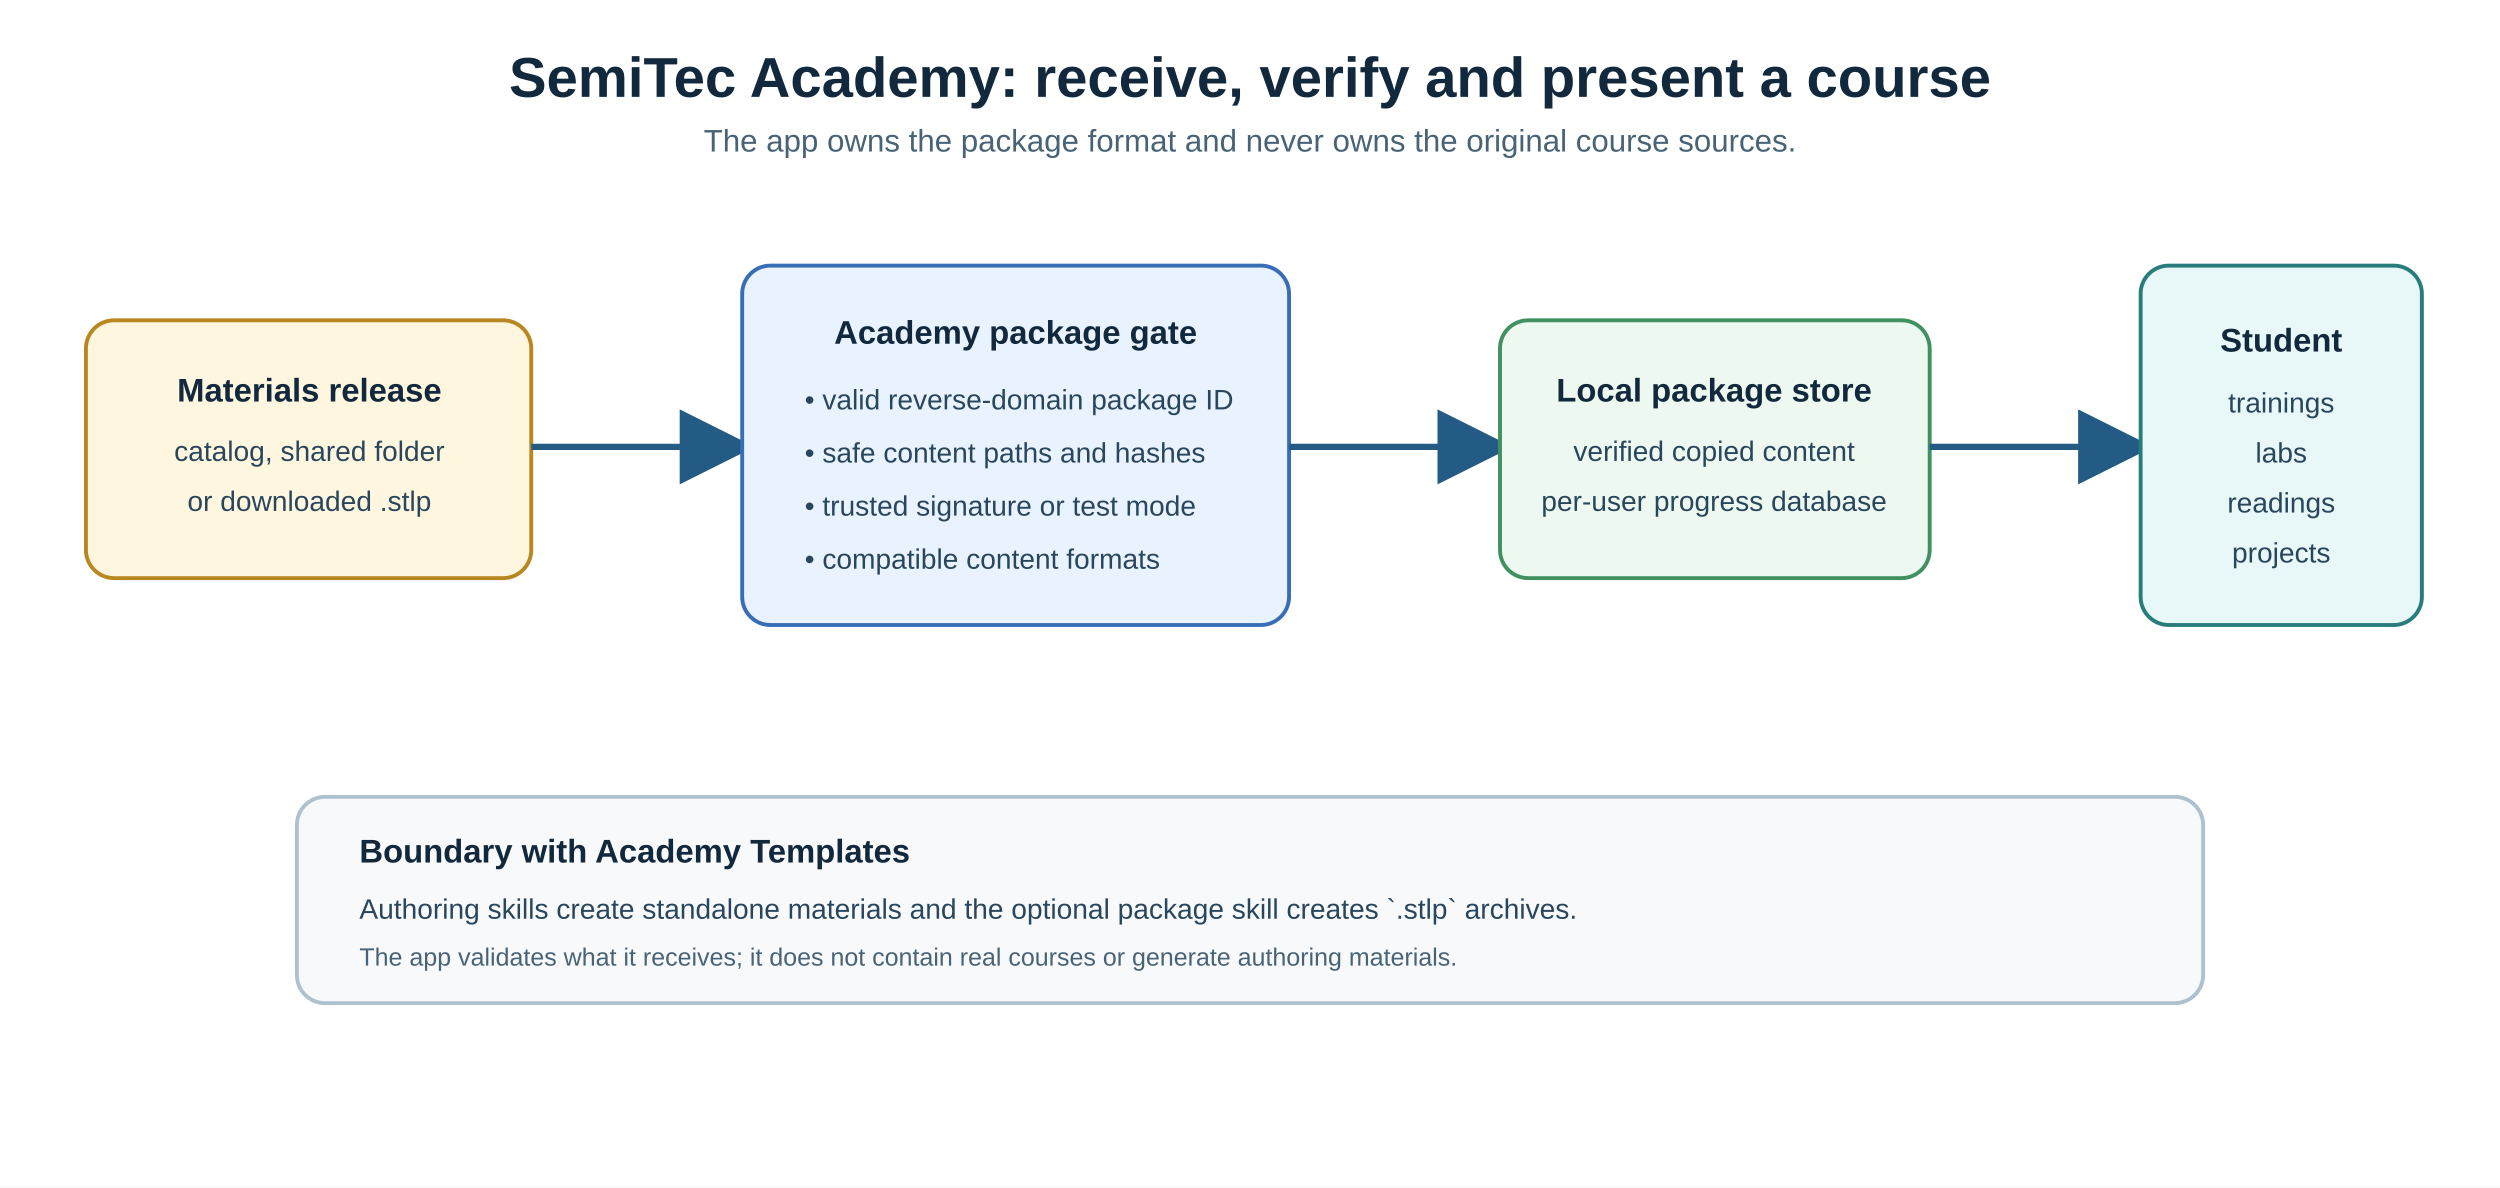
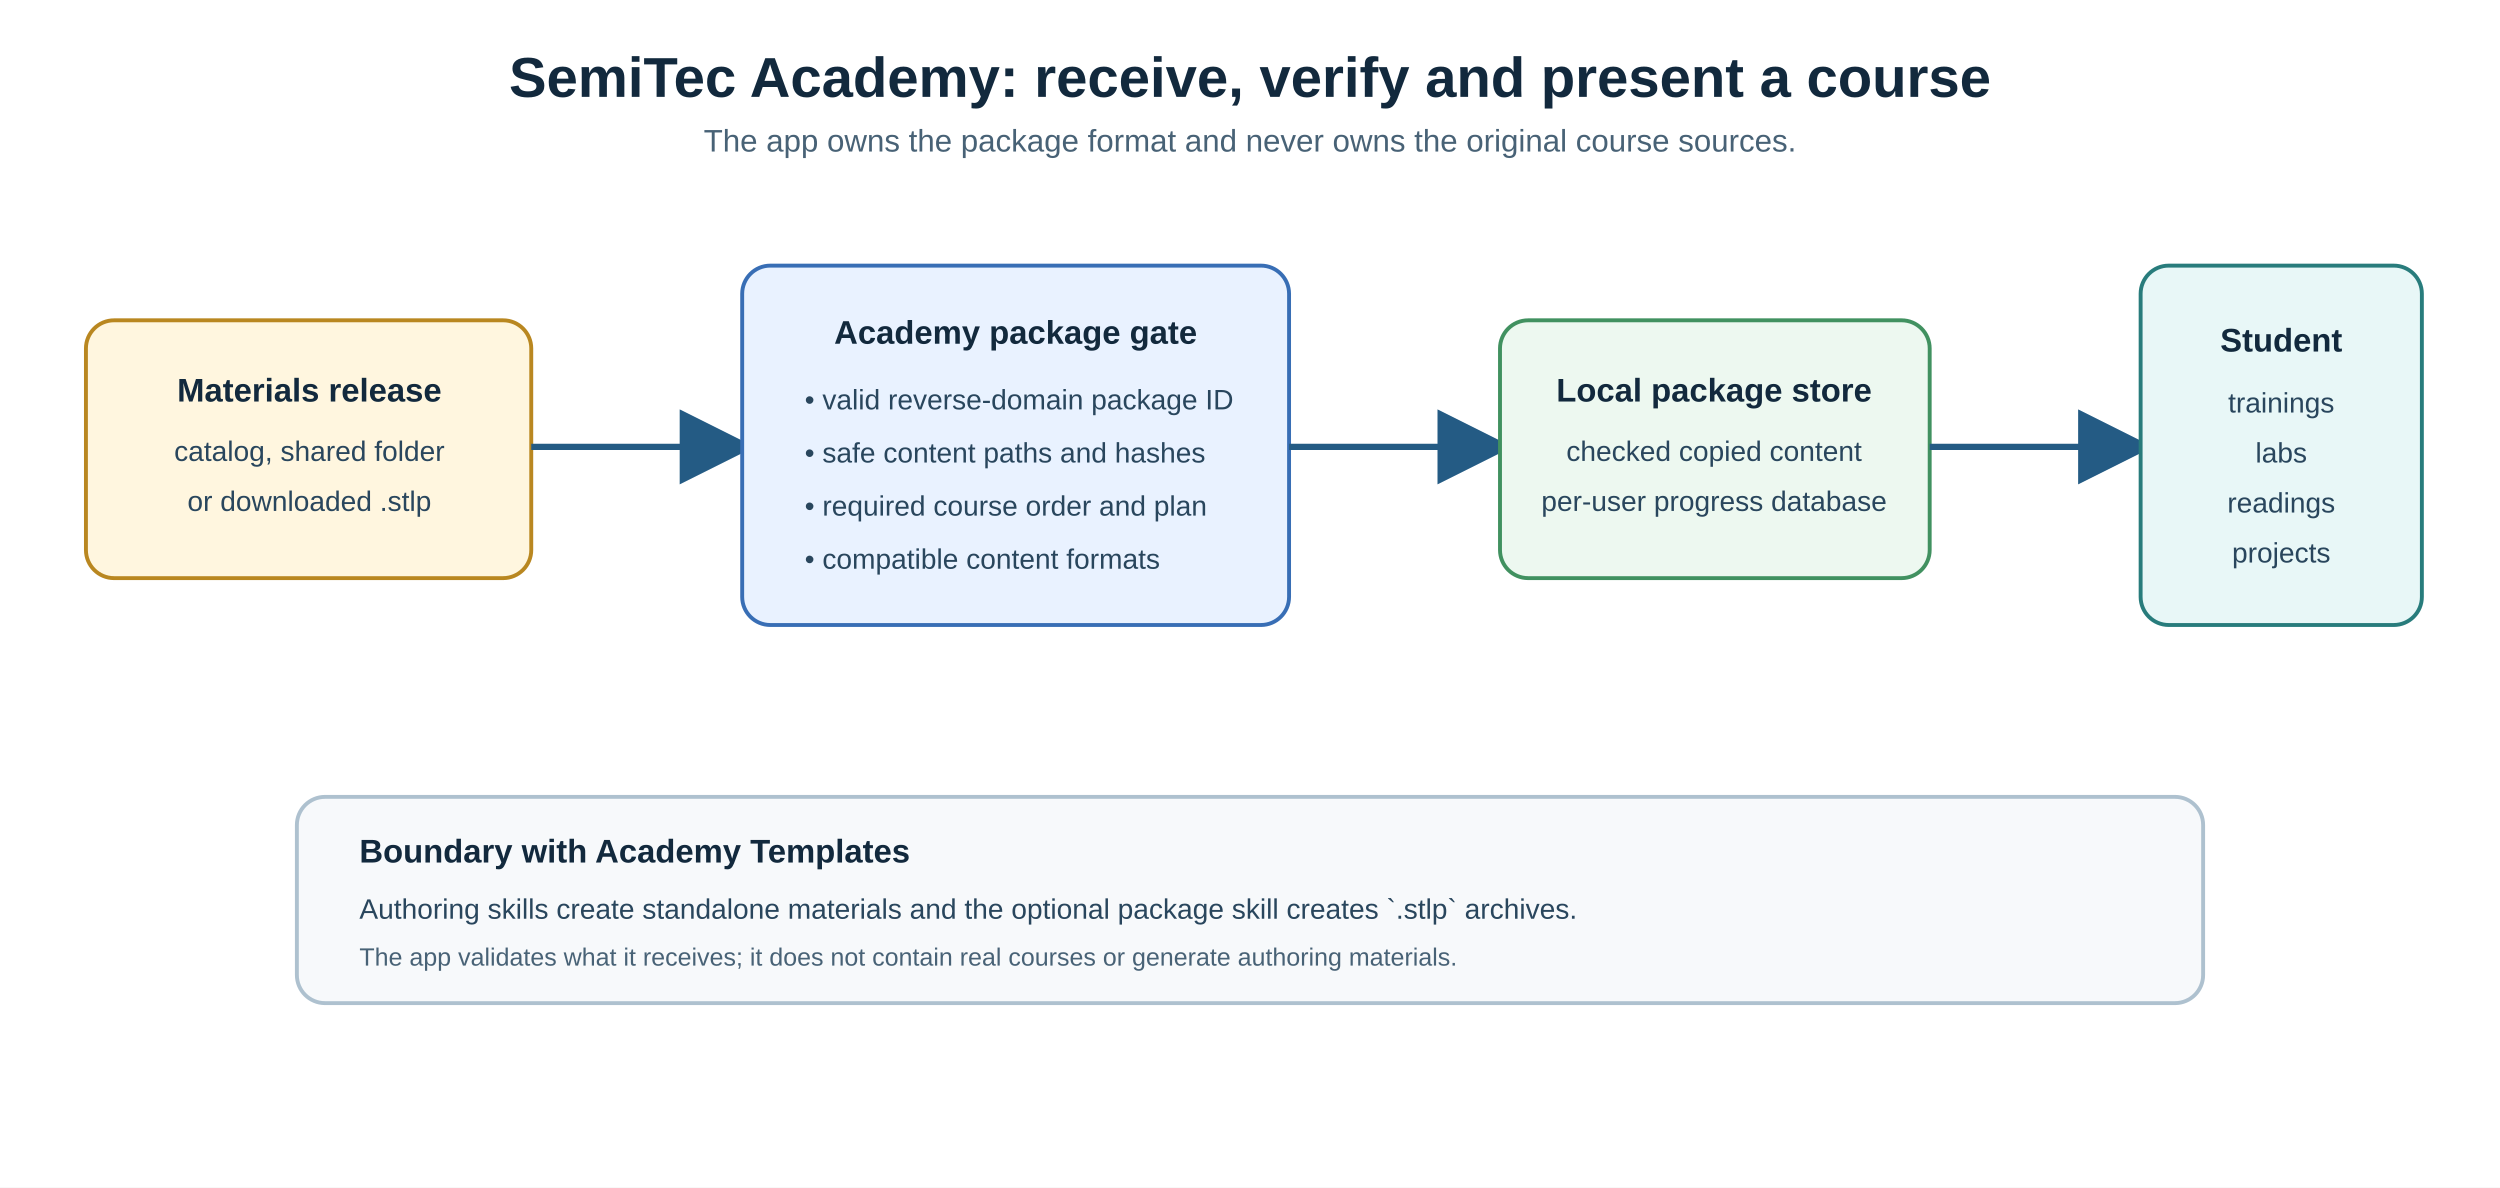
<svg xmlns="http://www.w3.org/2000/svg" width="1600" height="760" viewBox="0 0 1600 760" role="img" aria-labelledby="title desc">
  <defs>
    <marker id="arrow" markerWidth="12" markerHeight="12" refX="10" refY="6" orient="auto">
      <path d="M0 0 L12 6 L0 12 z" fill="#245b84" />
    </marker>
    <style>
      .title{font:700 36px Arial,sans-serif;fill:#12293d}.subtitle{font:20px Arial,sans-serif;fill:#486276}.label{font:700 21px Arial,sans-serif;fill:#12293d}.body{font:18px Arial,sans-serif;fill:#29465d}.small{font:16px Arial,sans-serif;fill:#486276}.box{stroke-width:2.5}.arrow{stroke:#245b84;stroke-width:4;fill:none;marker-end:url(#arrow)}
    </style>
  </defs>
  <rect width="1600" height="760" fill="#ffffff" />
  <text x="800" y="62" text-anchor="middle" class="title">SemiTec Academy: receive, verify and present a course</text>
  <text x="800" y="97" text-anchor="middle" class="subtitle">The app owns the package format and never owns the original course sources.</text>
  <rect x="55" y="205" width="285" height="165" rx="18" fill="#fff6df" stroke="#b98720" class="box" />
  <text x="198" y="257" text-anchor="middle" class="label">Materials release</text>
  <text x="198" y="295" text-anchor="middle" class="body">catalog, shared folder</text>
  <text x="198" y="327" text-anchor="middle" class="body">or downloaded .stlp</text>
  <path d="M340 286 H475" class="arrow" />
  <rect x="475" y="170" width="350" height="230" rx="18" fill="#e9f2ff" stroke="#386eb5" class="box" />
  <text x="650" y="220" text-anchor="middle" class="label">Academy package gate</text>
  <text x="515" y="262" class="body">• valid reverse-domain package ID</text>
  <text x="515" y="296" class="body">• safe content paths and hashes</text>
-   <text x="515" y="330" class="body">• trusted signature or test mode</text>
+   <text x="515" y="330" class="body">• required course order and plan</text>
  <text x="515" y="364" class="body">• compatible content formats</text>
  <path d="M825 286 H960" class="arrow" />
  <rect x="960" y="205" width="275" height="165" rx="18" fill="#edf8f0" stroke="#419160" class="box" />
  <text x="1097" y="257" text-anchor="middle" class="label">Local package store</text>
-   <text x="1097" y="295" text-anchor="middle" class="body">verified copied content</text>
+   <text x="1097" y="295" text-anchor="middle" class="body">checked copied content</text>
  <text x="1097" y="327" text-anchor="middle" class="body">per-user progress database</text>
  <path d="M1235 286 H1370" class="arrow" />
  <rect x="1370" y="170" width="180" height="230" rx="18" fill="#e8f7f7" stroke="#287c7c" class="box" />
  <text x="1460" y="225" text-anchor="middle" class="label">Student</text>
  <text x="1460" y="264" text-anchor="middle" class="body">trainings</text>
  <text x="1460" y="296" text-anchor="middle" class="body">labs</text>
  <text x="1460" y="328" text-anchor="middle" class="body">readings</text>
  <text x="1460" y="360" text-anchor="middle" class="body">projects</text>
  <rect x="190" y="510" width="1220" height="132" rx="18" fill="#f7f9fb" stroke="#aec1cf" class="box" />
  <text x="230" y="552" class="label">Boundary with Academy Templates</text>
  <text x="230" y="588" class="body">Authoring skills create standalone materials and the optional package skill creates `.stlp` archives.</text>
  <text x="230" y="618" class="small">The app validates what it receives; it does not contain real courses or generate authoring materials.</text>
</svg>
